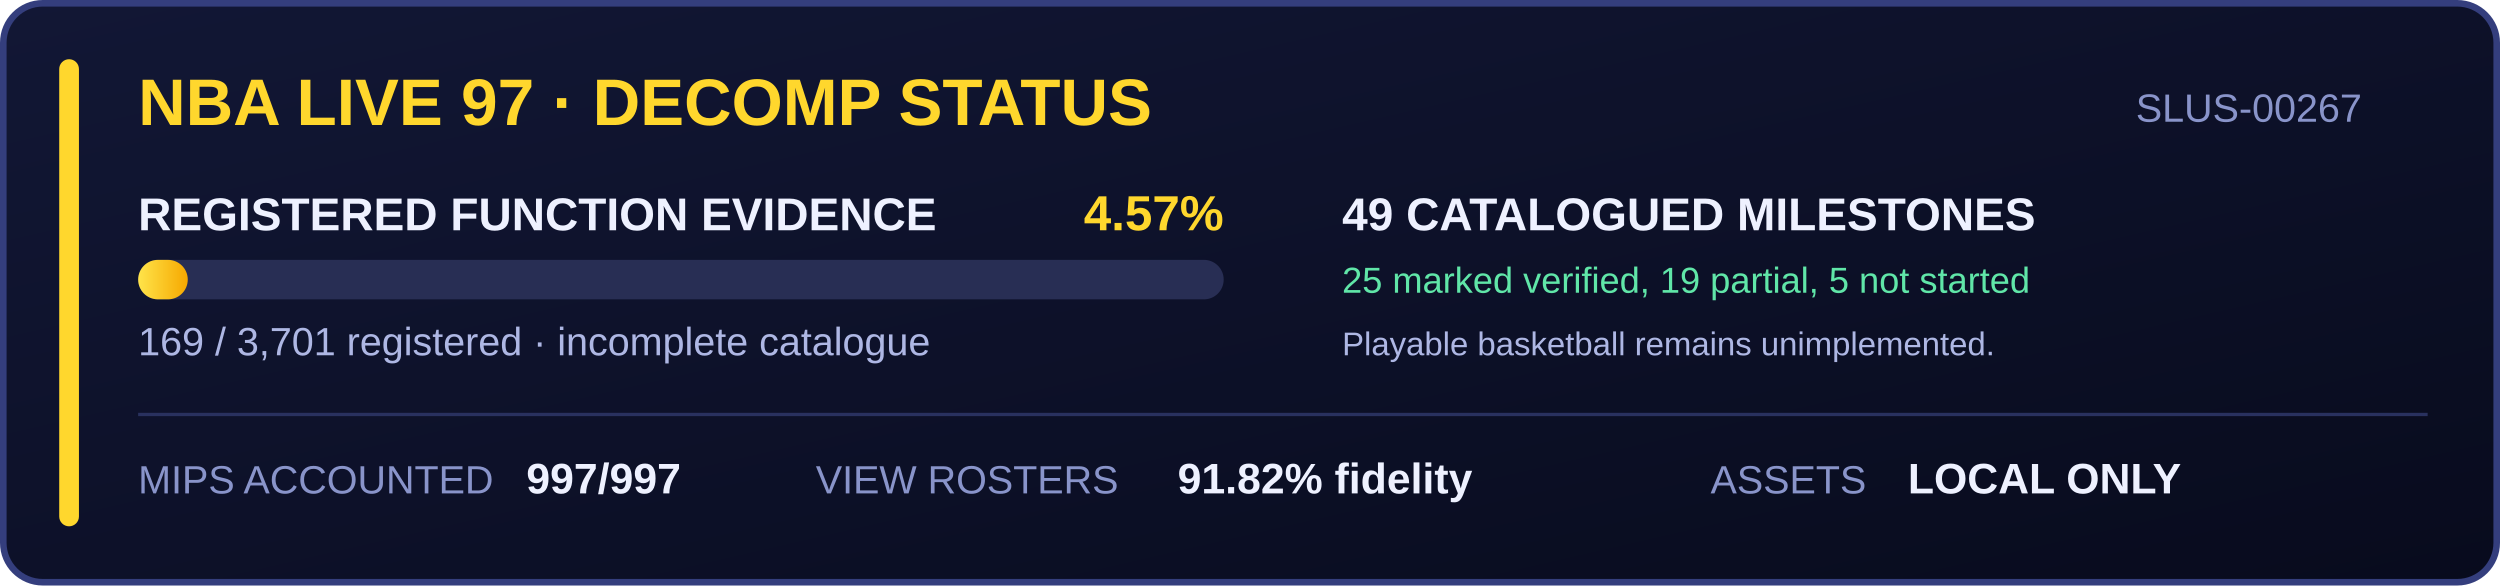
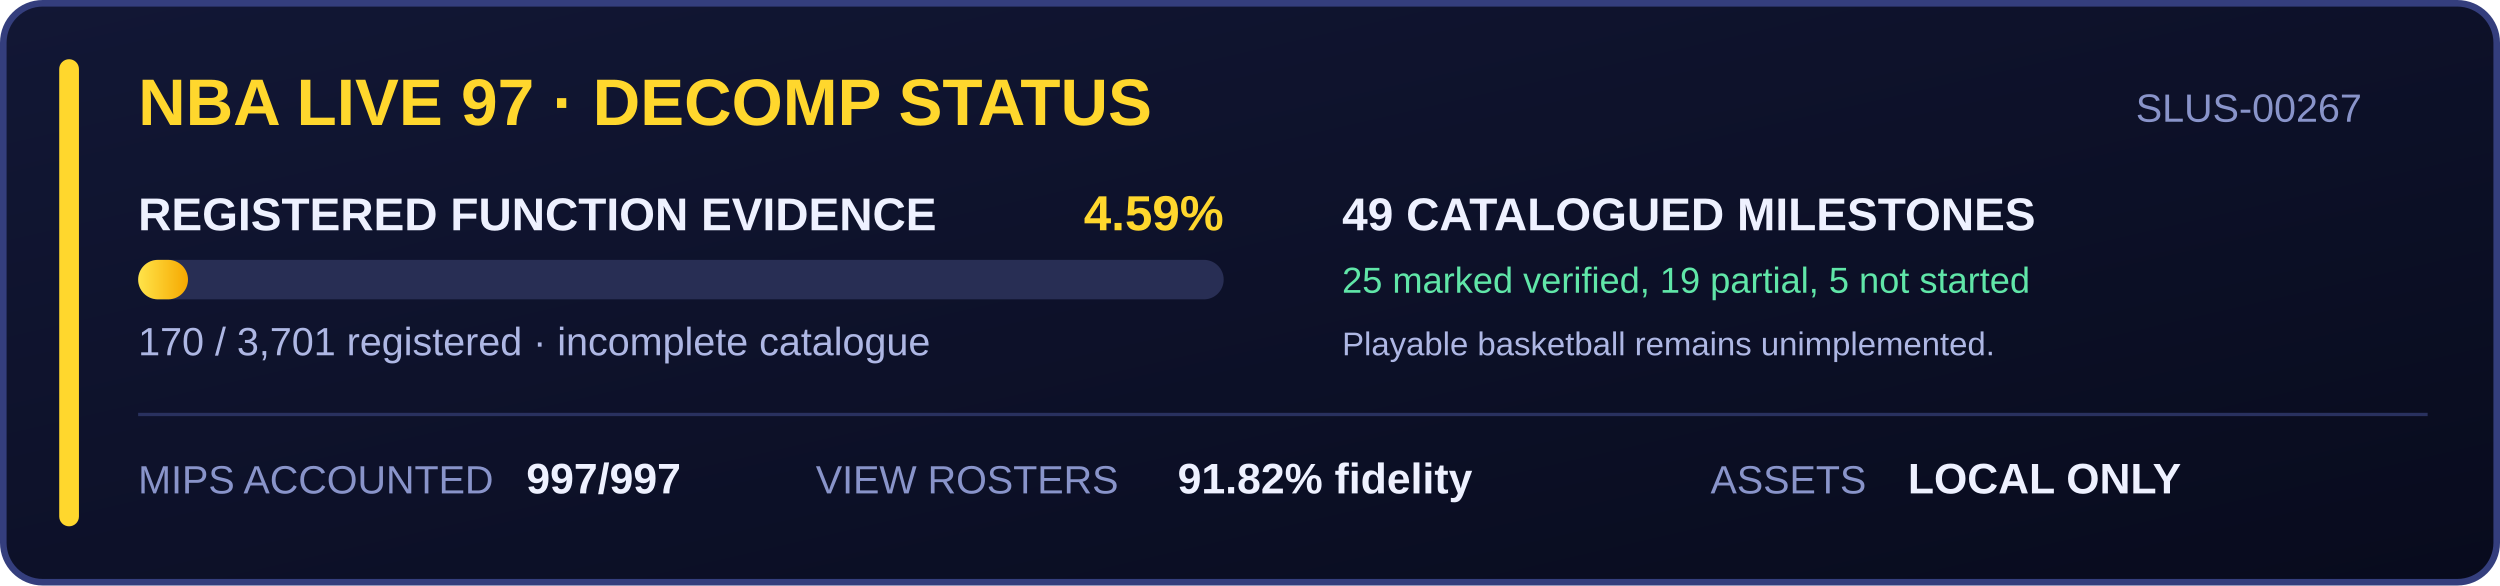
<svg xmlns="http://www.w3.org/2000/svg" width="760" height="178" viewBox="0 0 760 178" role="img" aria-labelledby="title desc">
  <defs>
    <linearGradient id="panel" x1="0" y1="0" x2="1" y2="1">
      <stop stop-color="#121735" />
      <stop offset="1" stop-color="#080b1d" />
    </linearGradient>
    <linearGradient id="gold" x1="0" y1="0" x2="1" y2="0">
      <stop stop-color="#ffe44a" />
      <stop offset="1" stop-color="#f6a800" />
    </linearGradient>
  </defs>
  <rect x="1" y="1" width="758" height="176" rx="12" fill="url(#panel)" stroke="#343e7d" stroke-width="2" />
  <rect x="18" y="18" width="6" height="142" rx="3" fill="#ffd72d" />
  <g font-family="Segoe UI, Arial, sans-serif">
    <text x="42" y="38" fill="#ffd72d" font-size="20" font-weight="700">NBA LIVE 97 · DECOMP STATUS</text>
    <text x="718" y="37" fill="#8994ca" font-size="12" text-anchor="end">SLUS-00267</text>
    <text x="42" y="70" fill="#eef1ff" font-size="14" font-weight="600">REGISTERED FUNCTION EVIDENCE</text>
-     <text x="372" y="70" fill="#ffd72d" font-size="15" font-weight="700" text-anchor="end">4.57%</text>
+     <text x="372" y="70" fill="#ffd72d" font-size="15" font-weight="700" text-anchor="end">4.59%</text>
    <rect x="42" y="79" width="330" height="12" rx="6" fill="#282e54" />
-     <rect x="42" y="79" width="15.08" height="12" rx="6" fill="url(#gold)" />
-     <text x="42" y="108" fill="#aeb7e4" font-size="12">169 / 3,701 registered · incomplete catalogue</text>
+     <rect x="42" y="79" width="15.15" height="12" rx="6" fill="url(#gold)" />
+     <text x="42" y="108" fill="#aeb7e4" font-size="12">170 / 3,701 registered · incomplete catalogue</text>
    <text x="408" y="70" fill="#eef1ff" font-size="14" font-weight="600">49 CATALOGUED MILESTONES</text>
    <text x="408" y="89" fill="#60e6a8" font-size="11">25 marked verified, 19 partial, 5 not started</text>
    <text x="408" y="108" fill="#aeb7e4" font-size="10">Playable basketball remains unimplemented.</text>
    <line x1="42" y1="126" x2="738" y2="126" stroke="#29315f" />
    <text x="42" y="150" fill="#8994ca" font-size="12">MIPS ACCOUNTED</text>
    <text x="160" y="150" fill="#eef1ff" font-size="13" font-weight="700">997/997</text>
    <text x="248" y="150" fill="#8994ca" font-size="12">VIEW ROSTERS</text>
    <text x="358" y="150" fill="#eef1ff" font-size="13" font-weight="700">91.82% fidelity</text>
    <text x="520" y="150" fill="#8994ca" font-size="12">ASSETS</text>
    <text x="580" y="150" fill="#eef1ff" font-size="13" font-weight="700">LOCAL ONLY</text>
  </g>
</svg>
